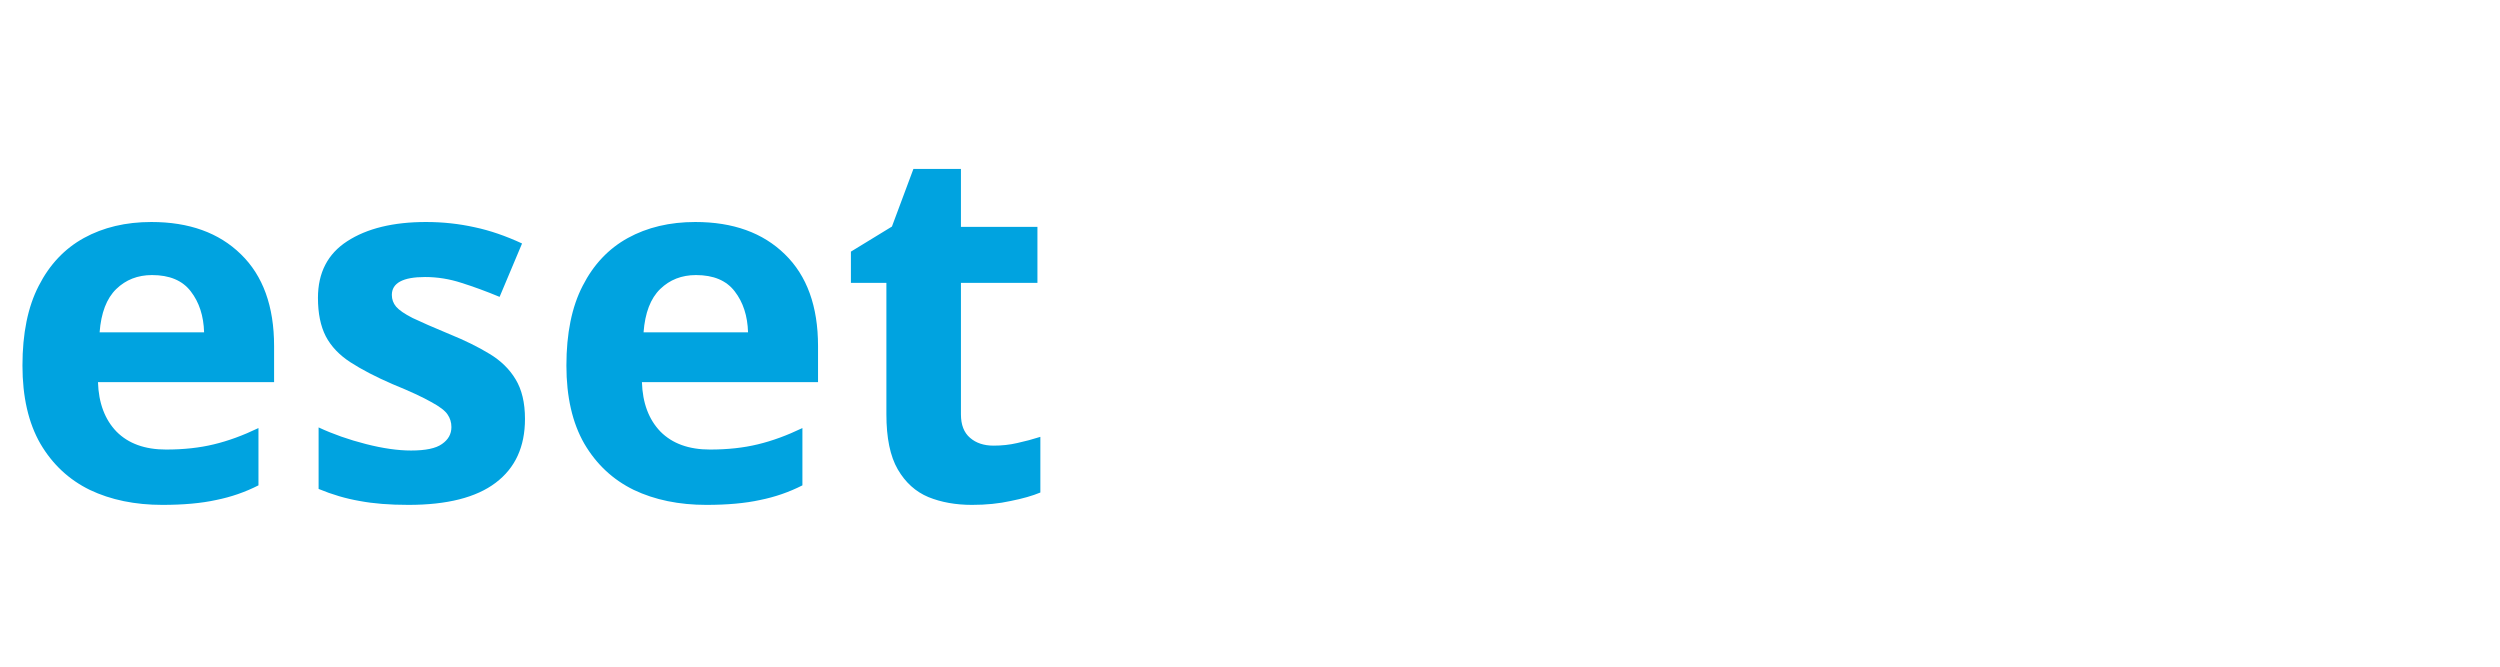
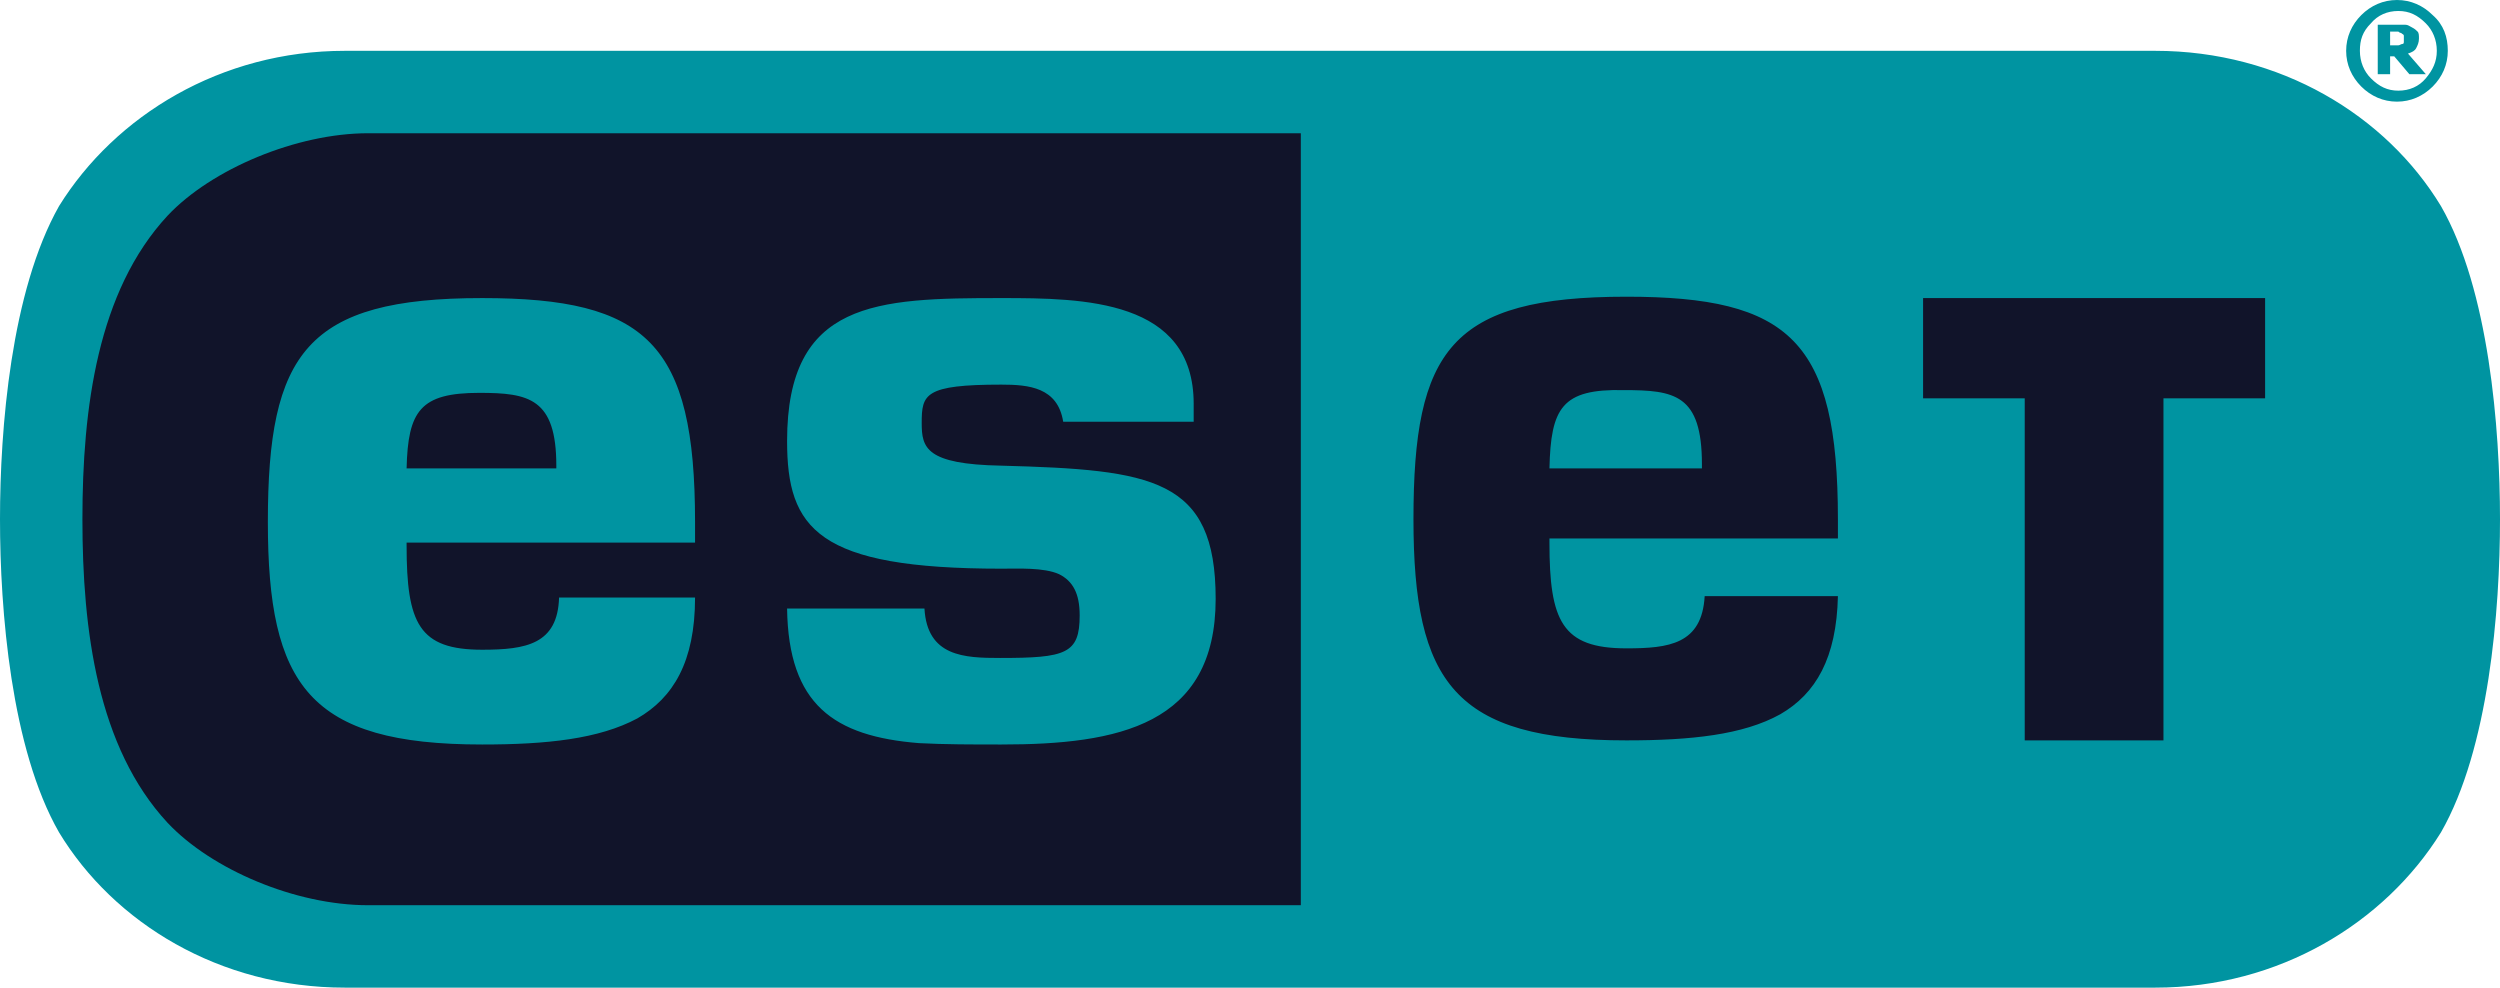
- <svg xmlns="http://www.w3.org/2000/svg" viewBox="0 0 120 32" width="120" height="32">
-   <text x="0" y="24" font-family="system-ui, sans-serif" font-weight="900" font-size="24" fill="#00a3e0">eset</text>
+ <svg xmlns="http://www.w3.org/2000/svg" viewBox="0 0 182 71.9" width="100%" height="100%">
+   <path d="m175 2.8v-.2c0-.1-.1-.1-.2-.2-.1 0-.2-.1-.2-.1h-.6v1h.6c.1 0 .2-.1.3-.1s.1-.1.1-.2zm1.6 2.6h-1.2l-1.1-1.3h-.3v1.3h-.9v-3.6h2c.2 0 .3.1.5.2s.3.2.4.3.1.3.1.5c0 .3-.1.5-.2.7s-.3.3-.6.4zm.8-1.7c0-.8-.3-1.5-.8-2-.6-.6-1.2-.9-2-.9s-1.5.3-2 .9c-.6.6-.8 1.2-.8 2s.3 1.5.8 2c.6.6 1.2.9 2 .9s1.5-.3 2-.9.8-1.2.8-2m.8 0c0 1-.4 1.9-1.1 2.6s-1.6 1.1-2.6 1.1-1.9-.4-2.6-1.1-1.1-1.6-1.1-2.6.4-1.9 1.1-2.6 1.6-1.1 2.6-1.1 1.9.4 2.6 1.1c.8.7 1.1 1.6 1.1 2.6m-153.1 0c-9 0-16.7 4.7-20.8 11.3-3.5 6.2-4.3 16.2-4.3 22.8s.8 16.7 4.3 22.8c4 6.6 11.7 11.3 20.8 11.3h131.8c9 0 16.7-4.7 20.8-11.3 3.5-6.1 4.3-16.2 4.3-22.8s-.8-16.7-4.3-22.8c-4-6.6-11.7-11.3-20.8-11.3h-131.8z" fill="#0094a1" />
+   <path d="m112.8 34.1h11.1v-.3c0-5.1-2-5.4-5.7-5.4-4.5-.1-5.3 1.3-5.4 5.7m-77.9-5.5c3.6 0 5.6.4 5.6 5.3v.2h-10.9c.1-4.2 1-5.5 5.3-5.5m-15.4 9.4c0 11.9 3 16.2 15.6 16.2 4.7 0 8.5-.4 11.3-1.9 2.6-1.5 4.2-4.1 4.2-8.8h-9.9c-.1 3.4-2.4 3.8-5.6 3.8-4.6 0-5.5-1.9-5.5-7.6v-.2h21v-1.5c0-13-3.5-16.3-15.5-16.3-12.8 0-15.6 4-15.6 16.3m37.8-5.9c0 6.4 2.2 9.3 15.6 9.3 1.2 0 3.1-.1 4.2.4 1 .5 1.5 1.4 1.5 3 0 2.8-1 3.1-5.8 3.1-2.6 0-5.3-.1-5.5-3.6h-10c.1 7 3.4 9.3 9.6 9.8 1.9.1 3.9.1 6 .1 8.5 0 15.6-1.4 15.6-10.6 0-8.8-4.6-9.4-15.6-9.7-5.5-.1-5.8-1.3-5.8-3.1 0-2.1.2-2.8 5.8-2.8 2 0 4.1.2 4.5 2.7h9.5v-1.3c0-7.6-8-7.7-14-7.7-9.1 0-15.6.2-15.6 10.4m82.8-10.4h24.8v7.3h-7.4v24.9h-10.1v-24.9h-7.4v-7.3zm-37.2 16.1c0-12.3 2.7-16.2 15.5-16.2 11.9 0 15.4 3.2 15.4 16.2v1.4h-21v.3c0 5.7.9 7.7 5.6 7.7 3.1 0 5.5-.3 5.7-3.8h9.7c-.1 4.5-1.6 7.1-4.2 8.6-2.7 1.5-6.5 1.9-11.2 1.9-12.5 0-15.5-4.2-15.5-16.1m-90.7 22.1c-5.1-5.5-6.2-14-6.2-22.1s1.1-16.6 6.2-22.1c3.2-3.4 9.4-6 14.6-6h67.9v56.2h-67.9c-5.3 0-11.4-2.6-14.6-6" fill="#11142a" />
</svg>
